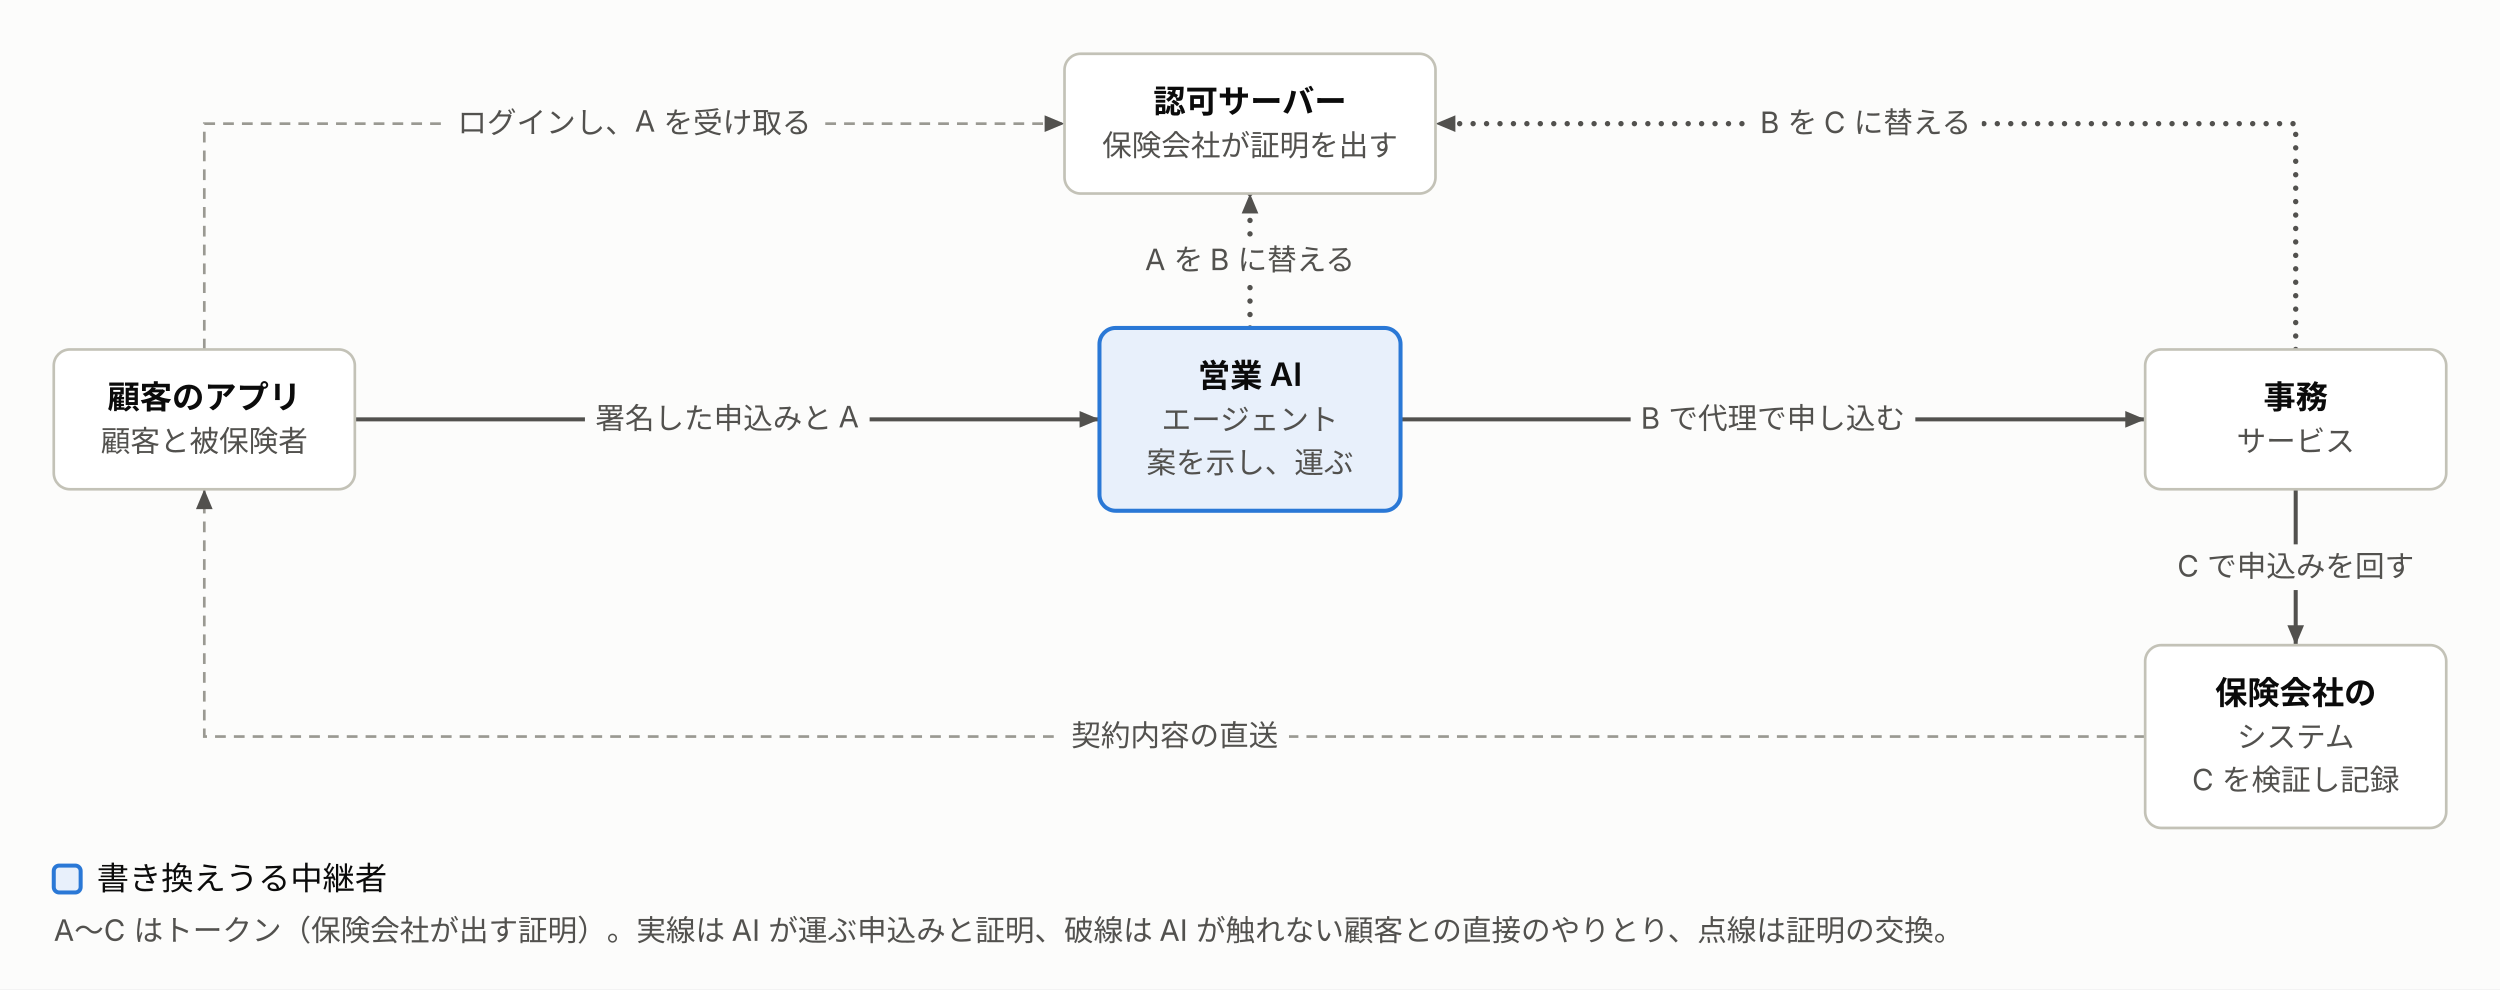
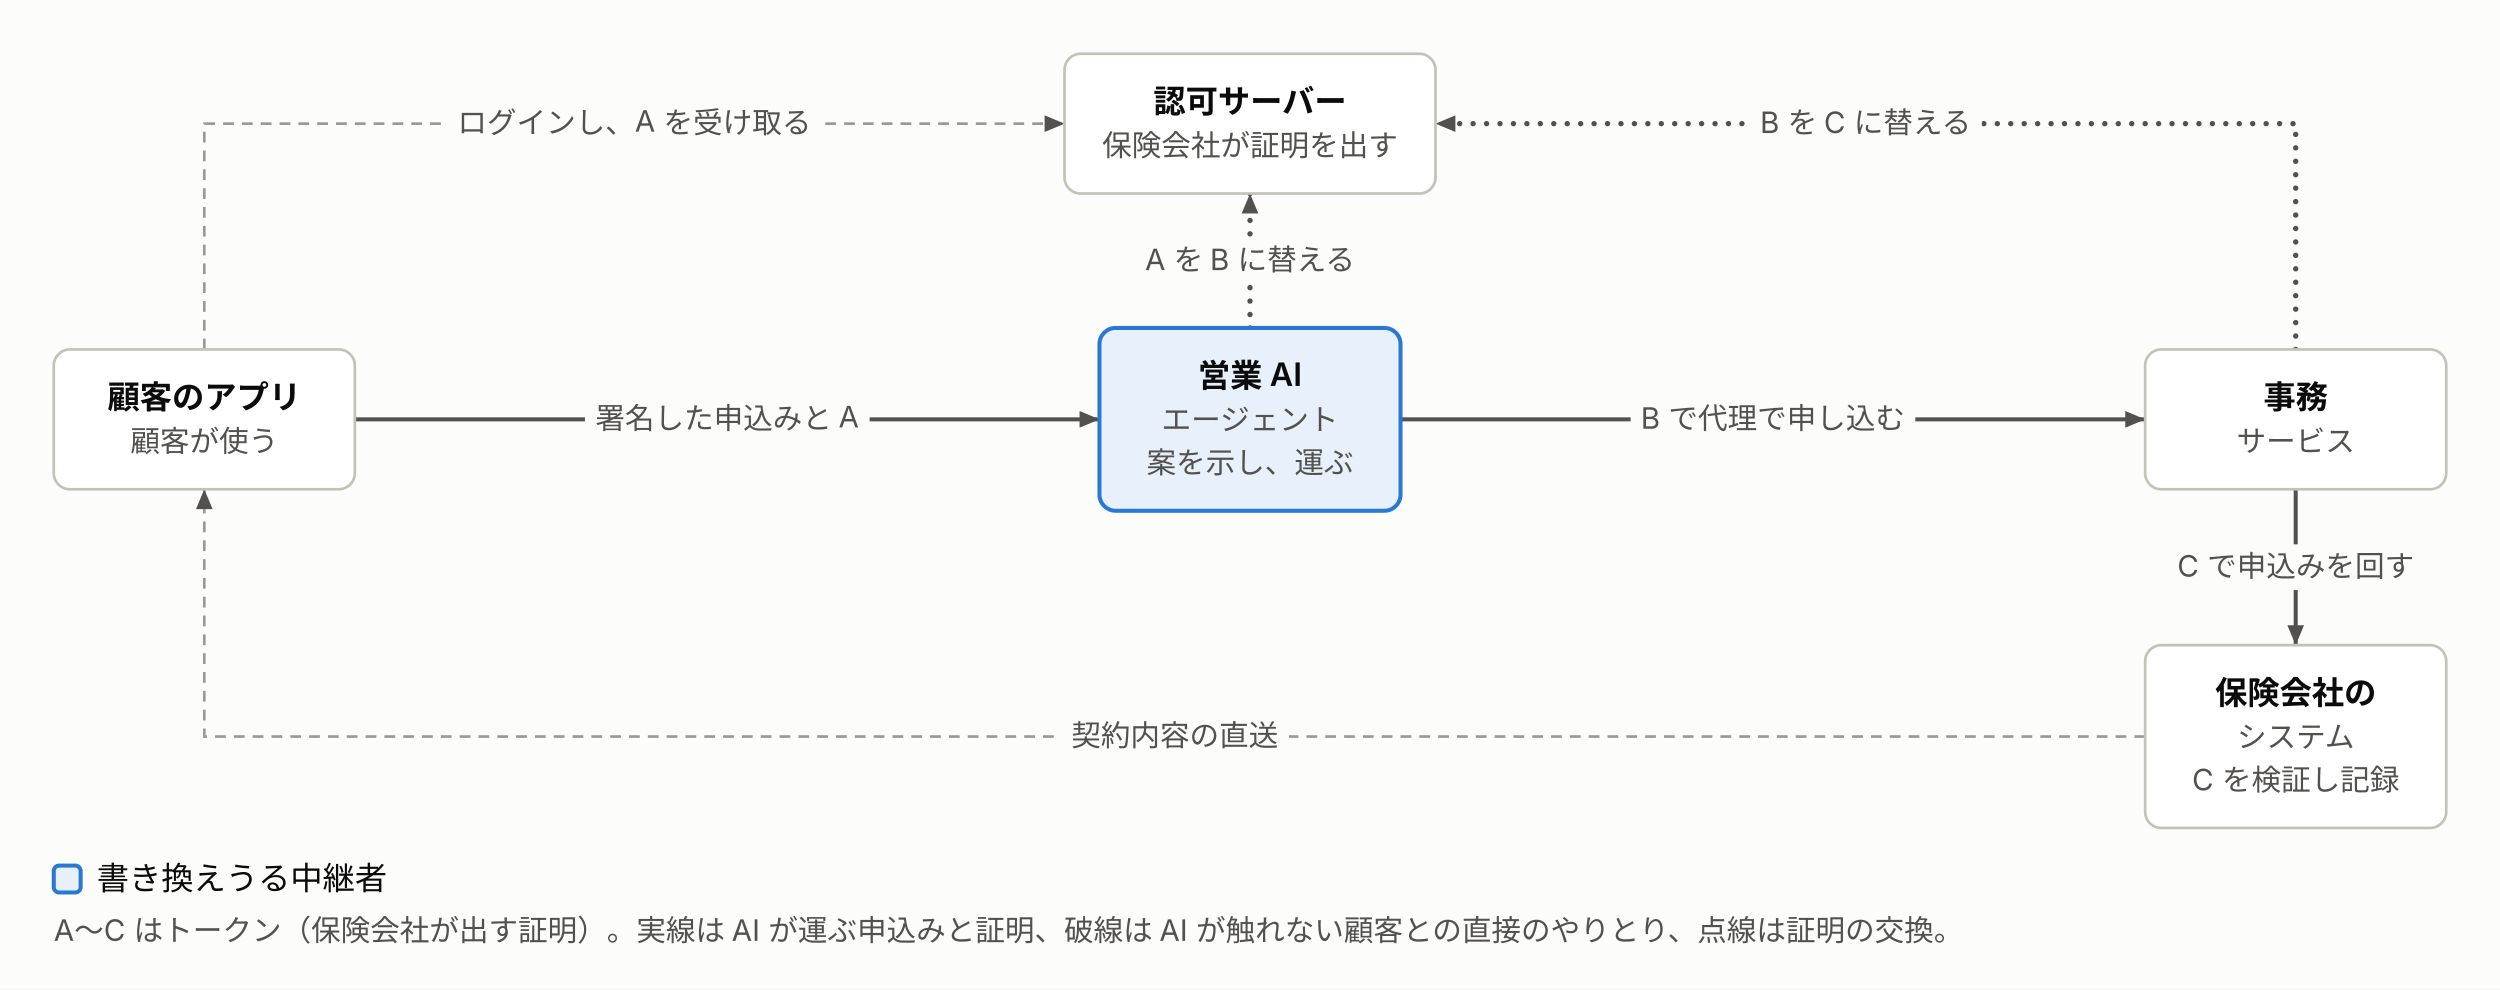
<svg xmlns="http://www.w3.org/2000/svg" viewBox="0 0 930 368" width="930" height="368" role="img" aria-labelledby="t d">
  <style>
  svg { font-family: system-ui, -apple-system, "Hiragino Sans", "Noto Sans JP", sans-serif; }
  .bg { fill: #fcfcfb; } .ink { fill: #0b0b0b; } .ink2 { fill: #52514e; } .ink3 { fill: #898781; } .grid { stroke: #e1e0d9; stroke-width: 1; } .axis { stroke: #c3c2b7; stroke-width: 1; }
  .box { fill: #ffffff; stroke: #c3c2b7; stroke-width: 1; } .grp { fill: #f4f3f0; stroke: #e1e0d9; stroke-width: 1; } .track { fill: #e1e0d9; }
  .k1 { fill: #e8f0fb; stroke: #2a78d6; stroke-width: 1.5; } .k2 { fill: #fdeee7; stroke: #eb6834; stroke-width: 1.5; }
  .kadd { fill: #e6f6ef; stroke: #1baf7a; stroke-width: 1.5; } .krem { fill: #fdeceb; stroke: #e34948; stroke-width: 1.5; stroke-dasharray: 5 3; }
  .line { stroke: #52514e; stroke-width: 1.5; fill: none; } .dash { stroke: #9a9992; stroke-width: 1; stroke-dasharray: 4 3; fill: none; } .dot { stroke: #52514e; stroke-width: 2; stroke-dasharray: 0 5; stroke-linecap: round; fill: none; } .head { fill: #52514e; }
  .ladd { stroke: #1baf7a; stroke-width: 2; fill: none; } .lrem { stroke: #e34948; stroke-width: 1.5; stroke-dasharray: 5 3; fill: none; } .hadd { fill: #1baf7a; } .hrem { fill: #e34948; }
  .l1, .l2, .l3, .lg { stroke-width: 2; fill: none; stroke-linejoin: round; stroke-linecap: round; } .l1 { stroke: #2a78d6; } .l2 { stroke: #eb6834; } .l3 { stroke: #1baf7a; } .lg { stroke: #898781; }
  .link { stroke: #c3c2b7; stroke-width: 3; stroke-linecap: round; } .ring { stroke: #fcfcfb; stroke-width: 2; } .mark { stroke: #0b0b0b; stroke-width: 1.5; } .today { stroke: #0b0b0b; stroke-width: 1.5; }
  .s1 { fill: #2a78d6; } .s2 { fill: #eb6834; } .s3 { fill: #1baf7a; } .s4 { fill: #eda100; } .s5 { fill: #e87ba4; } .gray { fill: #898781; } .onfill { fill: #0b0b0b; }
  .h1 { fill: #cde2fb; } .h2 { fill: #86b6ef; } .h3 { fill: #3987e5; } .h4 { fill: #1c5cab; } .h5 { fill: #0d366b; }
  .t1, .t2, .t3 { fill: #0b0b0b; } .t4, .t5 { fill: #ffffff; }
  .ok { fill: #0ca30c; } .warn { fill: #fab219; } .bad { fill: #d03b3b; } .glyph { stroke: #ffffff; stroke-width: 2; fill: none; stroke-linecap: round; stroke-linejoin: round; }
  @media (prefers-color-scheme: dark) {
    .bg { fill: #1a1a19; } .ink { fill: #f0efec; } .ink2 { fill: #c3c2b7; } .ink3 { fill: #898781; } .grid { stroke: #2c2c2a; } .axis { stroke: #383835; }
    .box { fill: #242422; stroke: #4a4a46; } .grp { fill: #20201f; stroke: #2c2c2a; } .track { fill: #2c2c2a; }
    .k1 { fill: #17263a; stroke: #3987e5; } .k2 { fill: #3a2218; stroke: #d95926; }
    .kadd { fill: #12281f; stroke: #199e70; } .krem { fill: #3a1c1c; stroke: #e66767; }
    .line { stroke: #c3c2b7; } .dash { stroke: #7a7972; } .dot { stroke: #c3c2b7; } .head { fill: #c3c2b7; }
    .ladd { stroke: #199e70; } .lrem { stroke: #e66767; } .hadd { fill: #199e70; } .hrem { fill: #e66767; }
    .l1 { stroke: #3987e5; } .l2 { stroke: #d95926; } .l3 { stroke: #199e70; }
    .link { stroke: #5a5a55; } .ring { stroke: #1a1a19; } .mark { stroke: #f0efec; } .today { stroke: #f0efec; }
    .s1 { fill: #3987e5; } .s2 { fill: #d95926; } .s3 { fill: #199e70; } .s4 { fill: #c98500; } .s5 { fill: #d55181; }
    .h1 { fill: #0d366b; } .h2 { fill: #184f95; } .h3 { fill: #256abf; } .h4 { fill: #3987e5; } .h5 { fill: #9ec5f4; }
    .t1, .t2, .t3 { fill: #f0efec; } .t4, .t5 { fill: #0b0b0b; }
  }
</style>
  <rect class="bg" width="930" height="368" />
  <g transform="translate(20,20)">
    <polyline class="dash" points="56,110 56,26 376,26" />
    <polygon class="head" points="376,26 368.6,22.9 368.6,29.1" />
    <polyline class="line" points="112,136 389,136" />
    <polygon class="head" points="389,136 381.6,132.9 381.6,139.1" />
    <polyline class="dot" points="445,102 445,52" />
    <polygon class="head" points="445,52 441.9,59.4 448.1,59.4" />
    <polyline class="line" points="501,136 778,136" />
    <polygon class="head" points="778,136 770.6,132.9 770.6,139.1" />
    <polyline class="dot" points="834,110 834,26 514,26" />
    <polygon class="head" points="514,26 521.4,29.1 521.4,22.9" />
    <polyline class="line" points="834,162 834,220" />
    <polygon class="head" points="834,220 837.1,212.6 830.9,212.6" />
    <polyline class="dash" points="778,254 56,254 56,162" />
    <polygon class="head" points="56,162 52.9,169.4 59.1,169.4" />
    <rect class="box" x="0" y="110" width="112" height="52" rx="6" />
    <text x="56" y="132" class="ink" font-size="12" text-anchor="middle" font-weight="600">顧客のアプリ</text>
-     <text x="56" y="148" class="ink2" font-size="11" text-anchor="middle" font-weight="400">顧客と被保険者</text>
+     <text x="56" y="148" class="ink2" font-size="11" text-anchor="middle" font-weight="400">顧客が使う</text>
    <rect class="box" x="376" y="0" width="138" height="52" rx="6" />
    <text x="445" y="22" class="ink" font-size="12" text-anchor="middle" font-weight="600">認可サーバー</text>
    <text x="445" y="38" class="ink2" font-size="11" text-anchor="middle" font-weight="400">保険会社が証明を出す</text>
    <rect class="k1" x="389" y="102" width="112" height="68" rx="6" />
    <text x="445" y="124" class="ink" font-size="12" text-anchor="middle" font-weight="600">営業 AI</text>
    <text x="445" y="140" class="ink2" font-size="11" text-anchor="middle" font-weight="400">エージェント</text>
    <text x="445" y="156" class="ink2" font-size="11" text-anchor="middle" font-weight="400">案を示し、運ぶ</text>
    <rect class="box" x="778" y="110" width="112" height="52" rx="6" />
    <text x="834" y="132" class="ink" font-size="12" text-anchor="middle" font-weight="600">事務</text>
    <text x="834" y="148" class="ink2" font-size="11" text-anchor="middle" font-weight="400">サービス</text>
    <rect class="box" x="778" y="220" width="112" height="68" rx="6" />
    <text x="834" y="242" class="ink" font-size="12" text-anchor="middle" font-weight="600">保険会社の</text>
    <text x="834" y="258" class="ink2" font-size="11" text-anchor="middle" font-weight="400">システム</text>
    <text x="834" y="274" class="ink2" font-size="11" text-anchor="middle" font-weight="400">C を検証し記録</text>
    <rect class="bg" x="146.6" y="17.5" width="138.9" height="17" />
    <text x="216" y="29.5" class="ink2" font-size="11" text-anchor="middle" font-weight="400">ログインし、A を受け取る</text>
    <rect class="bg" x="197.6" y="127.5" width="105.9" height="17" />
    <text x="250.5" y="139.5" class="ink2" font-size="11" text-anchor="middle" font-weight="400">署名した申込みと A</text>
    <rect class="bg" x="401.9" y="68.5" width="86.3" height="17" />
    <text x="445" y="80.5" class="ink2" font-size="11" text-anchor="middle" font-weight="400">A を B に替える</text>
    <rect class="bg" x="586.6" y="127.5" width="105.9" height="17" />
    <text x="639.5" y="139.5" class="ink2" font-size="11" text-anchor="middle" font-weight="400">B で代理で申し込む</text>
    <rect class="bg" x="630.9" y="17.5" width="86.3" height="17" />
    <text x="674" y="29.5" class="ink2" font-size="11" text-anchor="middle" font-weight="400">B を C に替える</text>
    <rect class="bg" x="786.6" y="182.5" width="94.9" height="17" />
    <text x="834" y="194.5" class="ink2" font-size="11" text-anchor="middle" font-weight="400">C で申込みを回す</text>
    <rect class="bg" x="374.5" y="245.5" width="85" height="17" />
    <text x="417" y="257.5" class="ink2" font-size="11" text-anchor="middle" font-weight="400">契約内容の直送</text>
  </g>
  <rect class="k1" x="20" y="322" width="10" height="10" rx="2" />
  <text x="36" y="331" class="ink" font-size="12" text-anchor="start" font-weight="400">書き換えうる中継者</text>
  <text x="20" y="350" class="ink2" font-size="11" text-anchor="start" font-weight="400">A〜C はトークン（保険会社が出す証明）。実線は AI が運ぶ申込みと証明、破線は AI が触れない顧客との直接のやりとり、点線は証明の交換。</text>
</svg>
